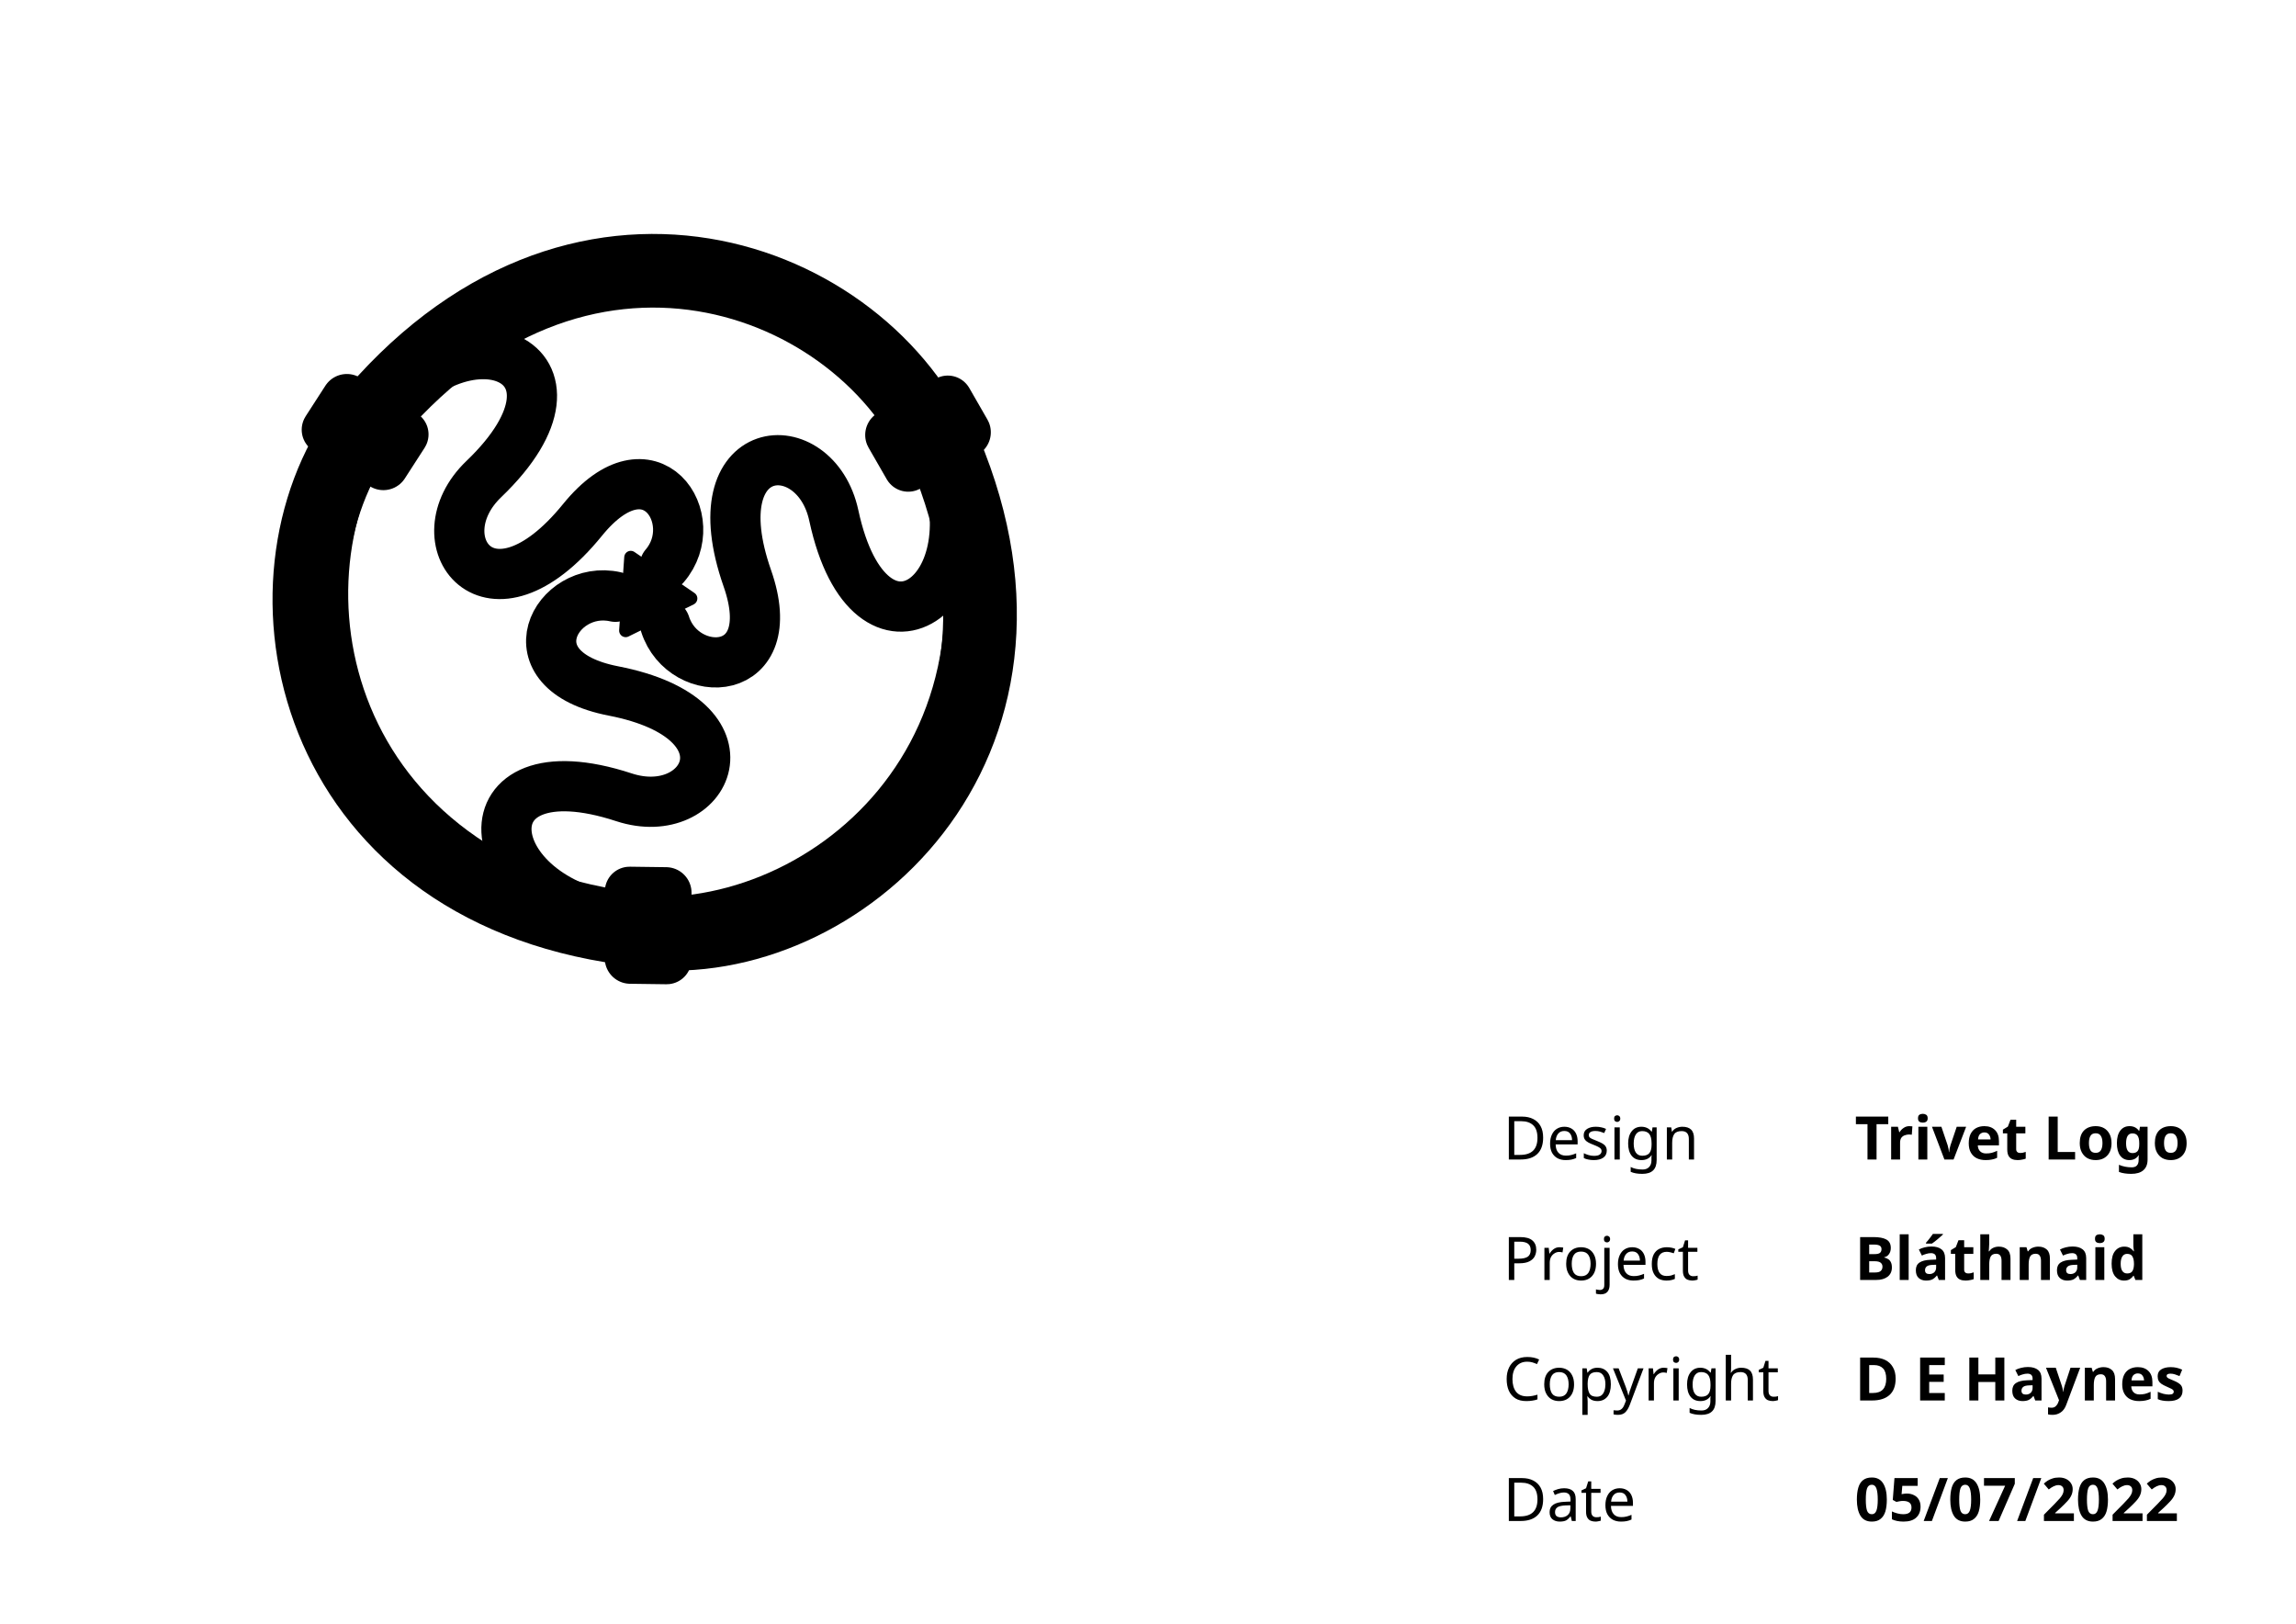
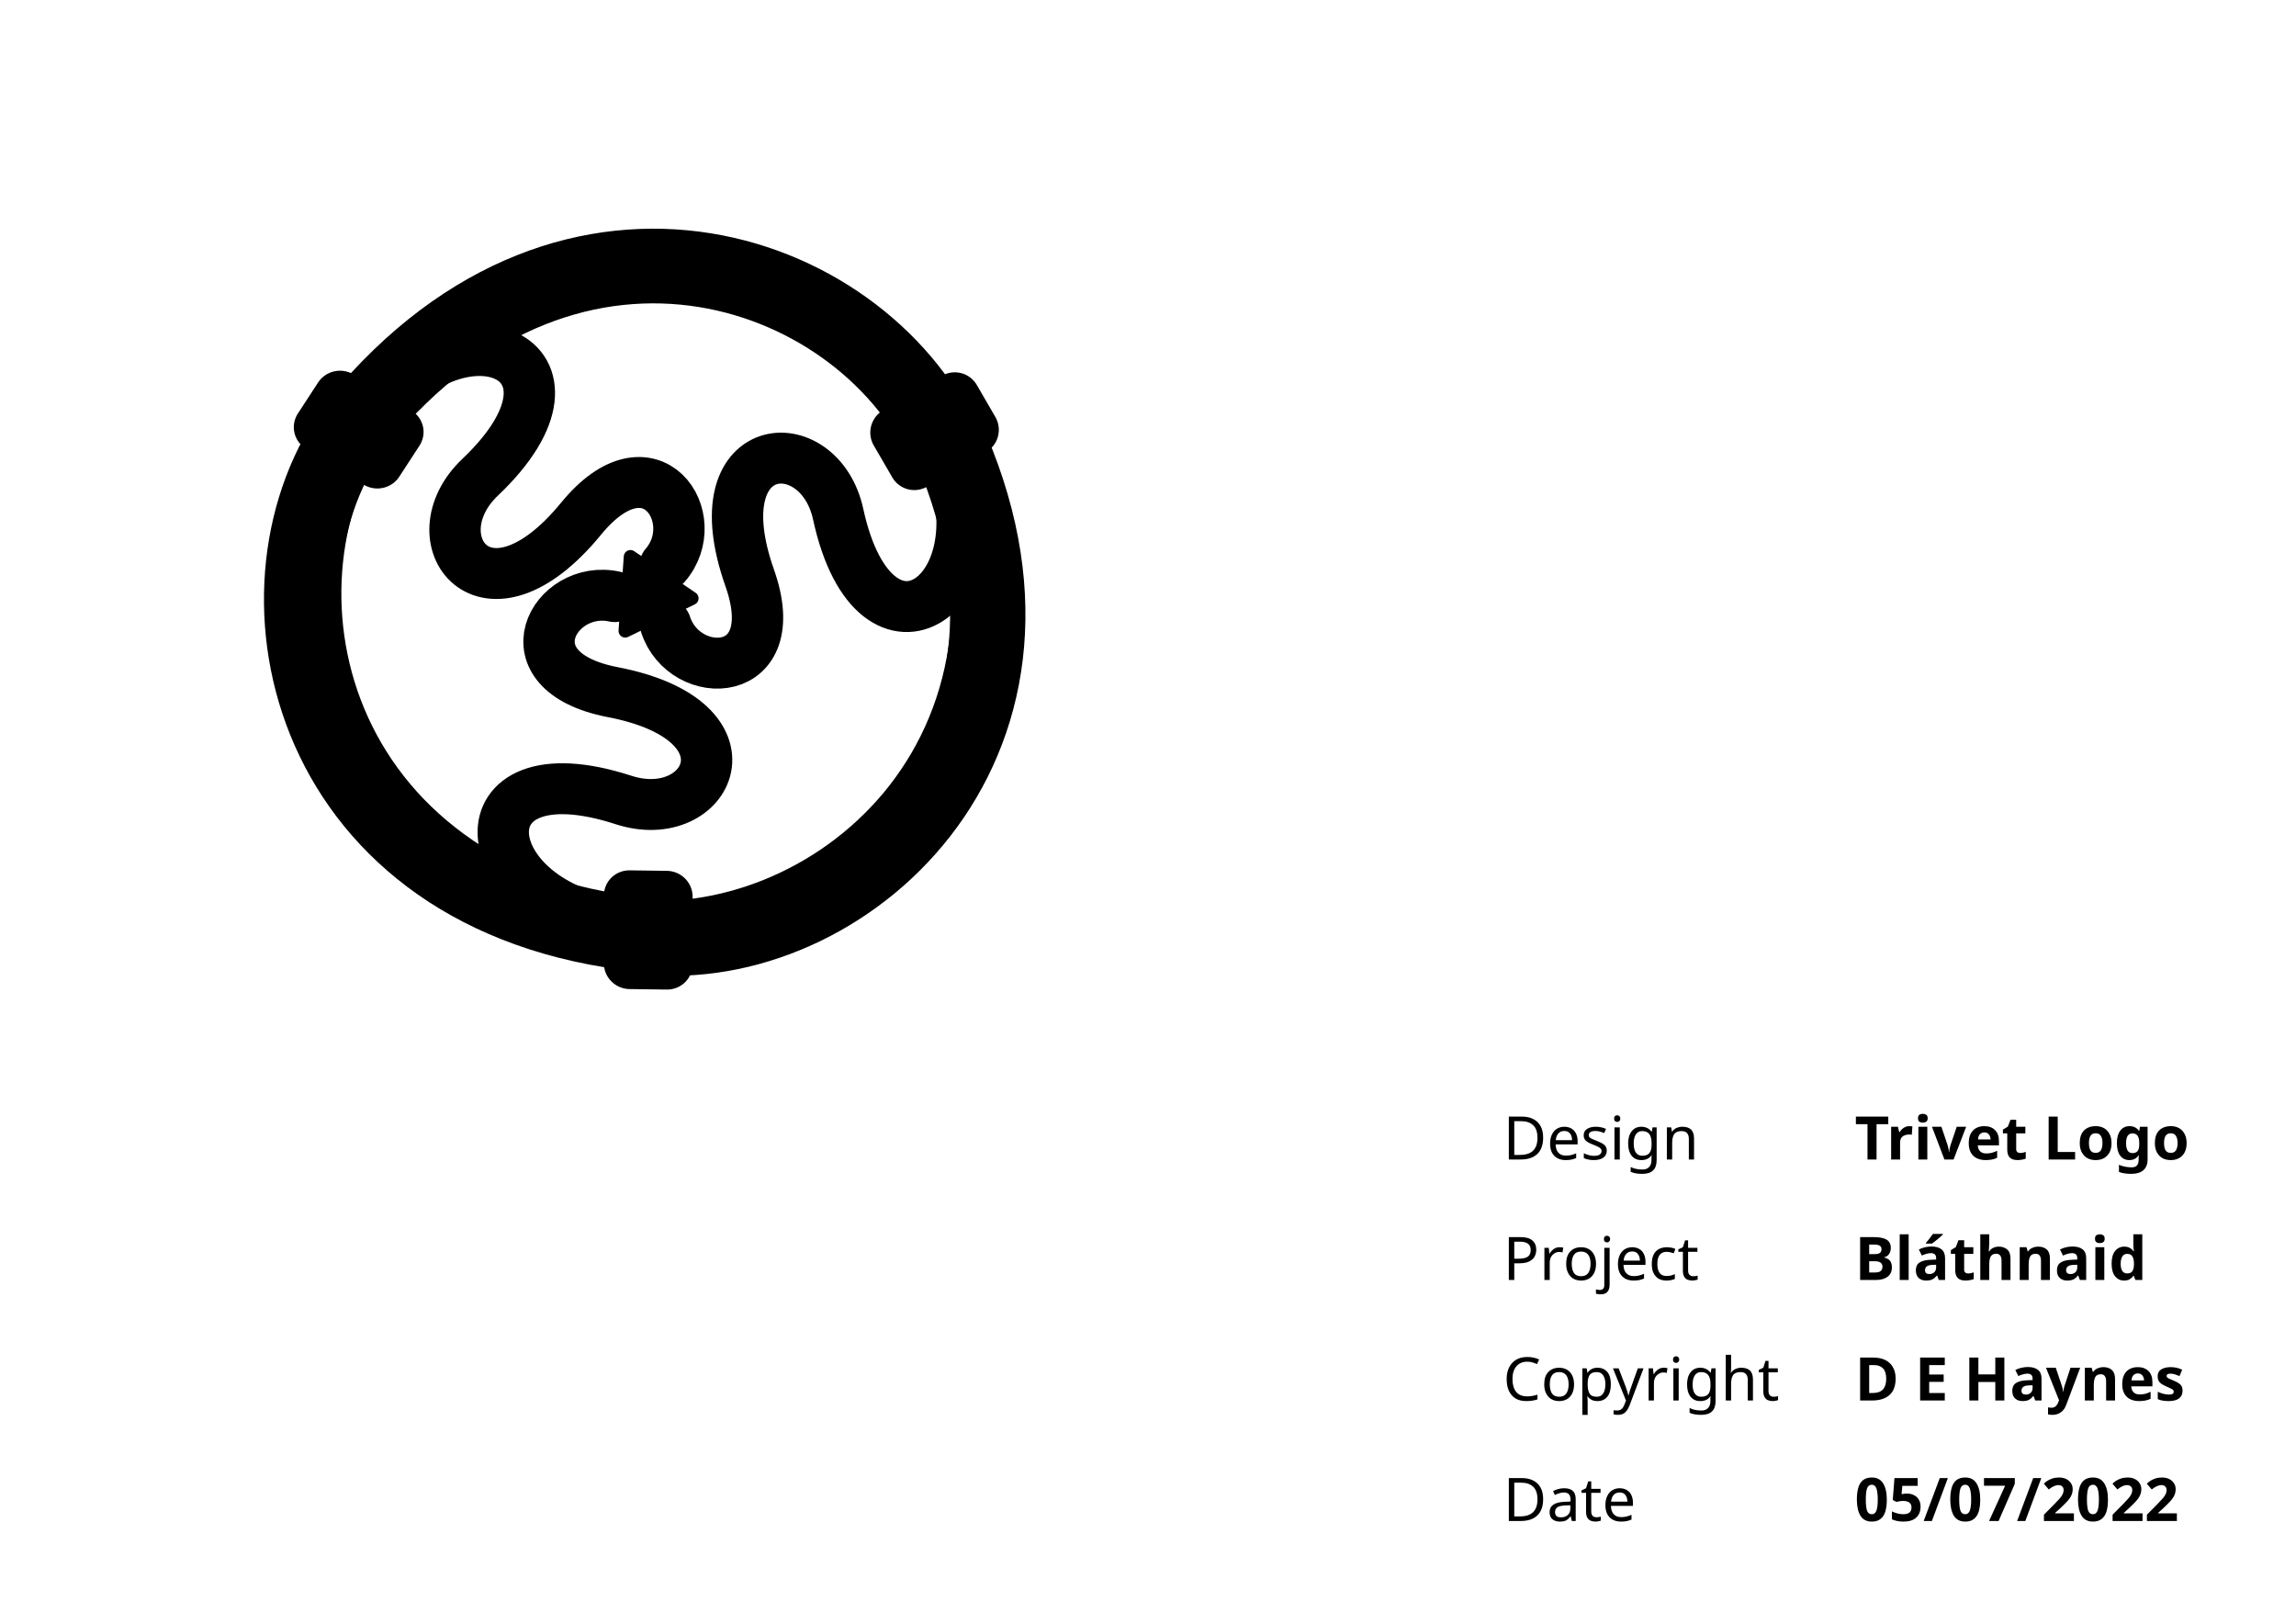
<svg xmlns="http://www.w3.org/2000/svg" width="297mm" height="210mm" viewBox="0 0 297 210" version="1.1" id="svg7833">
  <defs id="defs7827" />
  <g id="layer1" transform="translate(0,-87)">
-     <g style="display:inline" id="g7806" transform="matrix(2.164535,0,0,2.164535,22.45948,100.5495)">
+     <g style="display:inline" id="g7806" transform="matrix(2.214426,0,0,2.195023,21.05593,99.63398)">
      <path transform="matrix(0.9533007,1.1481,-1.13523,0.9641079,40.34501,24.07552)" d="M -2.033,10.036 -3.083,9.02 -4.133,8.004 -2.728,7.602 -1.323,7.201 -1.678,8.618 Z" id="path7733" style="fill:#000000;fill-opacity:1;stroke:#000000;stroke-width:0.526;stroke-linecap:round;stroke-linejoin:round;stroke-miterlimit:4;stroke-dasharray:none;stroke-dashoffset:0;stroke-opacity:1" />
      <path id="path4601" d="M 28.594,49.095 C 8.75,46.45 5.358,28.345 12.081,18.905 c 5.233,-7.347 13.867,-3.638 6.453,3.464 -3.773,3.614 0.311,9.32 5.903,2.435 4.063,-5.002 7.275,0.006 4.913,2.747" style="fill:none;stroke:#000000;stroke-width:3;stroke-linecap:round;stroke-linejoin:round;stroke-miterlimit:4;stroke-dasharray:none;stroke-opacity:1" />
      <path style="fill:none;stroke:#000000;stroke-width:3;stroke-linecap:round;stroke-linejoin:round;stroke-miterlimit:4;stroke-dasharray:none;stroke-opacity:1" d="m 11.422,19.096 c 12.658,-15.51 29.853,-8.905 34.366,1.77 3.512,8.308 -4.173,13.715 -6.334,3.678 -1.099,-5.107 -8.099,-4.623 -5.169,3.749 2.129,6.082 -3.82,6.192 -4.915,2.743" id="path7746" />
      <path id="path7748" d="m 45.763,19.927 c 7.003,18.754 -7.375,30.267 -18.869,28.777 -8.945,-1.16 -9.735,-10.524 0.02,-7.324 4.964,1.628 8.078,-4.66 -0.629,-6.354 -6.325,-1.231 -3.418,-6.423 0.112,-5.628" style="fill:none;stroke:#000000;stroke-width:3;stroke-linecap:round;stroke-linejoin:round;stroke-miterlimit:4;stroke-dasharray:none;stroke-opacity:1" />
      <rect style="fill:#000000;fill-opacity:1;stroke:#000000;stroke-width:3.008;stroke-linecap:round;stroke-linejoin:round;stroke-miterlimit:4;stroke-dasharray:none;stroke-dashoffset:0;stroke-opacity:1" id="rect7764" width="2.175" height="3.987" x="-29.497" y="-50.657" transform="matrix(-0.9999128,-0.01320761,0.00102025,-0.9999995,0,0)" />
      <path id="path7786" d="M 28.859,49.389 C 8.9,47.832 4.523,29.94 10.72,20.146" style="fill:none;stroke:#000000;stroke-width:4.4;stroke-linecap:round;stroke-linejoin:round;stroke-miterlimit:4;stroke-dasharray:none;stroke-opacity:1" />
      <path style="fill:none;stroke:#000000;stroke-width:4.4;stroke-linecap:round;stroke-linejoin:round;stroke-miterlimit:4;stroke-dasharray:none;stroke-opacity:1" d="M 11.422,19.096 C 24.08,3.586 41.275,10.191 45.788,20.866" id="path7788" />
      <path style="fill:none;stroke:#000000;stroke-width:4.4;stroke-linecap:round;stroke-linejoin:round;stroke-miterlimit:4;stroke-dasharray:none;stroke-opacity:1" d="m 45.333,19.065 c 8.784,17.989 -4.414,30.839 -15.998,30.467" id="path7790" />
      <rect transform="matrix(-0.4985182,-0.8668792,0.8607392,-0.5090463,0,0)" y="27.294" x="-40.954" height="3.987" width="2.175" id="rect7792" style="fill:#000000;fill-opacity:1;stroke:#000000;stroke-width:3.008;stroke-linecap:round;stroke-linejoin:round;stroke-miterlimit:4;stroke-dasharray:none;stroke-dashoffset:0;stroke-opacity:1" />
      <rect style="fill:#000000;fill-opacity:1;stroke:#000000;stroke-width:3.008;stroke-linecap:round;stroke-linejoin:round;stroke-miterlimit:4;stroke-dasharray:none;stroke-dashoffset:0;stroke-opacity:1" id="rect7794" width="2.175" height="3.987" x="-11.558" y="18.229" transform="matrix(0.5423473,-0.8401544,0.8467018,0.5320677,0,0)" />
    </g>
    <flowRoot xml:space="preserve" id="flowRoot8420" style="fill:black;fill-opacity:1;stroke:none;font-family:'IBM Plex Sans';font-style:normal;font-weight:normal;font-size:21.333px;line-height:1.25;letter-spacing:0px;word-spacing:0px;-inkscape-font-specification:'IBM Plex Sans';font-stretch:normal;font-variant:normal">
      <flowRegion id="flowRegion8422">
        <rect id="rect8424" width="212.857" height="124.286" x="841.429" y="640.844" />
      </flowRegion>
      <flowPara id="flowPara8426" />
    </flowRoot>
    <g id="g8498" transform="translate(-1.058333,-1.058333)">
      <text id="text8406" y="269.187" x="240.973" style="font-style:normal;font-variant:normal;font-weight:600;font-stretch:normal;font-size:7.761px;line-height:1.25;font-family:'IBM Plex Sans';-inkscape-font-specification:'IBM Plex Sans, Semi-Bold';font-variant-ligatures:normal;font-variant-caps:normal;font-variant-numeric:normal;font-feature-settings:normal;text-align:start;letter-spacing:0px;word-spacing:0px;writing-mode:lr-tb;text-anchor:start;fill:#000000;fill-opacity:1;stroke:none;stroke-width:0.265" xml:space="preserve">
        <tspan style="font-style:normal;font-variant:normal;font-weight:600;font-stretch:normal;font-size:7.761px;font-family:'IBM Plex Sans';-inkscape-font-specification:'IBM Plex Sans, Semi-Bold';font-variant-ligatures:normal;font-variant-caps:normal;font-variant-numeric:normal;font-feature-settings:normal;text-align:start;writing-mode:lr-tb;text-anchor:start;stroke-width:0.265" y="269.187" x="240.973" id="tspan8404">D E Haynes</tspan>
      </text>
      <text id="text8414" y="253.602" x="240.973" style="font-style:normal;font-variant:normal;font-weight:600;font-stretch:normal;font-size:7.761px;line-height:1.25;font-family:'IBM Plex Sans';-inkscape-font-specification:'IBM Plex Sans, Semi-Bold';font-variant-ligatures:normal;font-variant-caps:normal;font-variant-numeric:normal;font-feature-settings:normal;text-align:start;letter-spacing:0px;word-spacing:0px;writing-mode:lr-tb;text-anchor:start;fill:#000000;fill-opacity:1;stroke:none;stroke-width:0.265" xml:space="preserve">
        <tspan style="font-style:normal;font-variant:normal;font-weight:600;font-stretch:normal;font-size:7.761px;font-family:'IBM Plex Sans';-inkscape-font-specification:'IBM Plex Sans, Semi-Bold';font-variant-ligatures:normal;font-variant-caps:normal;font-variant-numeric:normal;font-feature-settings:normal;text-align:start;writing-mode:lr-tb;text-anchor:start;stroke-width:0.265" y="253.602" x="240.973" id="tspan8412">Bláthnaid</tspan>
      </text>
      <text id="text8418" y="238.018" x="240.973" style="font-style:normal;font-variant:normal;font-weight:600;font-stretch:normal;font-size:7.761px;line-height:1.25;font-family:'IBM Plex Sans';-inkscape-font-specification:'IBM Plex Sans, Semi-Bold';font-variant-ligatures:normal;font-variant-caps:normal;font-variant-numeric:normal;font-feature-settings:normal;text-align:start;letter-spacing:0px;word-spacing:0px;writing-mode:lr-tb;text-anchor:start;fill:#000000;fill-opacity:1;stroke:none;stroke-width:0.265" xml:space="preserve">
        <tspan style="font-style:normal;font-variant:normal;font-weight:600;font-stretch:normal;font-size:7.761px;font-family:'IBM Plex Sans';-inkscape-font-specification:'IBM Plex Sans, Semi-Bold';font-variant-ligatures:normal;font-variant-caps:normal;font-variant-numeric:normal;font-feature-settings:normal;text-align:start;writing-mode:lr-tb;text-anchor:start;stroke-width:0.265" y="238.018" x="240.973" id="tspan8416">Trivet Logo</tspan>
      </text>
      <text id="text8430" y="238.018" x="195.486" style="font-style:normal;font-variant:normal;font-weight:normal;font-stretch:normal;font-size:7.761px;line-height:1.25;font-family:'IBM Plex Sans';-inkscape-font-specification:'IBM Plex Sans, Normal';font-variant-ligatures:normal;font-variant-caps:normal;font-variant-numeric:normal;font-feature-settings:normal;text-align:start;letter-spacing:0px;word-spacing:0px;writing-mode:lr-tb;text-anchor:start;fill:#000000;fill-opacity:1;stroke:none;stroke-width:0.265" xml:space="preserve">
        <tspan style="font-style:normal;font-variant:normal;font-weight:normal;font-stretch:normal;font-size:7.761px;font-family:'IBM Plex Sans';-inkscape-font-specification:'IBM Plex Sans, Normal';font-variant-ligatures:normal;font-variant-caps:normal;font-variant-numeric:normal;font-feature-settings:normal;text-align:start;writing-mode:lr-tb;text-anchor:start;stroke-width:0.265" y="238.018" x="195.486" id="tspan8428">Design</tspan>
      </text>
      <text id="text8434" y="253.602" x="195.486" style="font-style:normal;font-variant:normal;font-weight:normal;font-stretch:normal;font-size:5.644px;line-height:1.25;font-family:'IBM Plex Sans';-inkscape-font-specification:'IBM Plex Sans';letter-spacing:0px;word-spacing:0px;fill:#000000;fill-opacity:1;stroke:none;stroke-width:0.265" xml:space="preserve">
        <tspan style="font-style:normal;font-variant:normal;font-weight:normal;font-stretch:normal;font-size:7.761px;font-family:'IBM Plex Sans';-inkscape-font-specification:'IBM Plex Sans, Normal';font-variant-ligatures:normal;font-variant-caps:normal;font-variant-numeric:normal;font-feature-settings:normal;text-align:start;writing-mode:lr-tb;text-anchor:start;stroke-width:0.265" y="253.602" x="195.486" id="tspan8432">Project</tspan>
      </text>
      <text id="text8438" y="269.187" x="195.486" style="font-style:normal;font-variant:normal;font-weight:normal;font-stretch:normal;font-size:5.644px;line-height:1.25;font-family:'IBM Plex Sans';-inkscape-font-specification:'IBM Plex Sans';letter-spacing:0px;word-spacing:0px;fill:#000000;fill-opacity:1;stroke:none;stroke-width:0.265" xml:space="preserve">
        <tspan style="font-style:normal;font-variant:normal;font-weight:normal;font-stretch:normal;font-size:7.761px;font-family:'IBM Plex Sans';-inkscape-font-specification:'IBM Plex Sans, Normal';font-variant-ligatures:normal;font-variant-caps:normal;font-variant-numeric:normal;font-feature-settings:normal;text-align:start;writing-mode:lr-tb;text-anchor:start;stroke-width:0.265" y="269.187" x="195.486" id="tspan8436">Copyright</tspan>
      </text>
      <text id="text8442" y="284.771" x="195.486" style="font-style:normal;font-variant:normal;font-weight:normal;font-stretch:normal;font-size:5.644px;line-height:1.25;font-family:'IBM Plex Sans';-inkscape-font-specification:'IBM Plex Sans';letter-spacing:0px;word-spacing:0px;fill:#000000;fill-opacity:1;stroke:none;stroke-width:0.265" xml:space="preserve">
        <tspan style="font-style:normal;font-variant:normal;font-weight:normal;font-stretch:normal;font-size:7.761px;font-family:'IBM Plex Sans';-inkscape-font-specification:'IBM Plex Sans, Normal';font-variant-ligatures:normal;font-variant-caps:normal;font-variant-numeric:normal;font-feature-settings:normal;text-align:start;writing-mode:lr-tb;text-anchor:start;stroke-width:0.265" y="284.771" x="195.486" id="tspan8440">Date</tspan>
      </text>
      <text id="text8446" y="284.771" x="240.973" style="font-style:normal;font-variant:normal;font-weight:normal;font-stretch:normal;font-size:5.644px;line-height:1.25;font-family:'IBM Plex Sans';-inkscape-font-specification:'IBM Plex Sans';letter-spacing:0px;word-spacing:0px;fill:#000000;fill-opacity:1;stroke:none;stroke-width:0.265" xml:space="preserve">
        <tspan style="font-style:normal;font-variant:normal;font-weight:600;font-stretch:normal;font-size:7.761px;font-family:'IBM Plex Sans';-inkscape-font-specification:'IBM Plex Sans, Semi-Bold';font-variant-ligatures:normal;font-variant-caps:normal;font-variant-numeric:normal;font-feature-settings:normal;text-align:start;writing-mode:lr-tb;text-anchor:start;stroke-width:0.265" y="284.771" x="240.973" id="tspan8444">05/07/2022</tspan>
      </text>
    </g>
  </g>
</svg>
